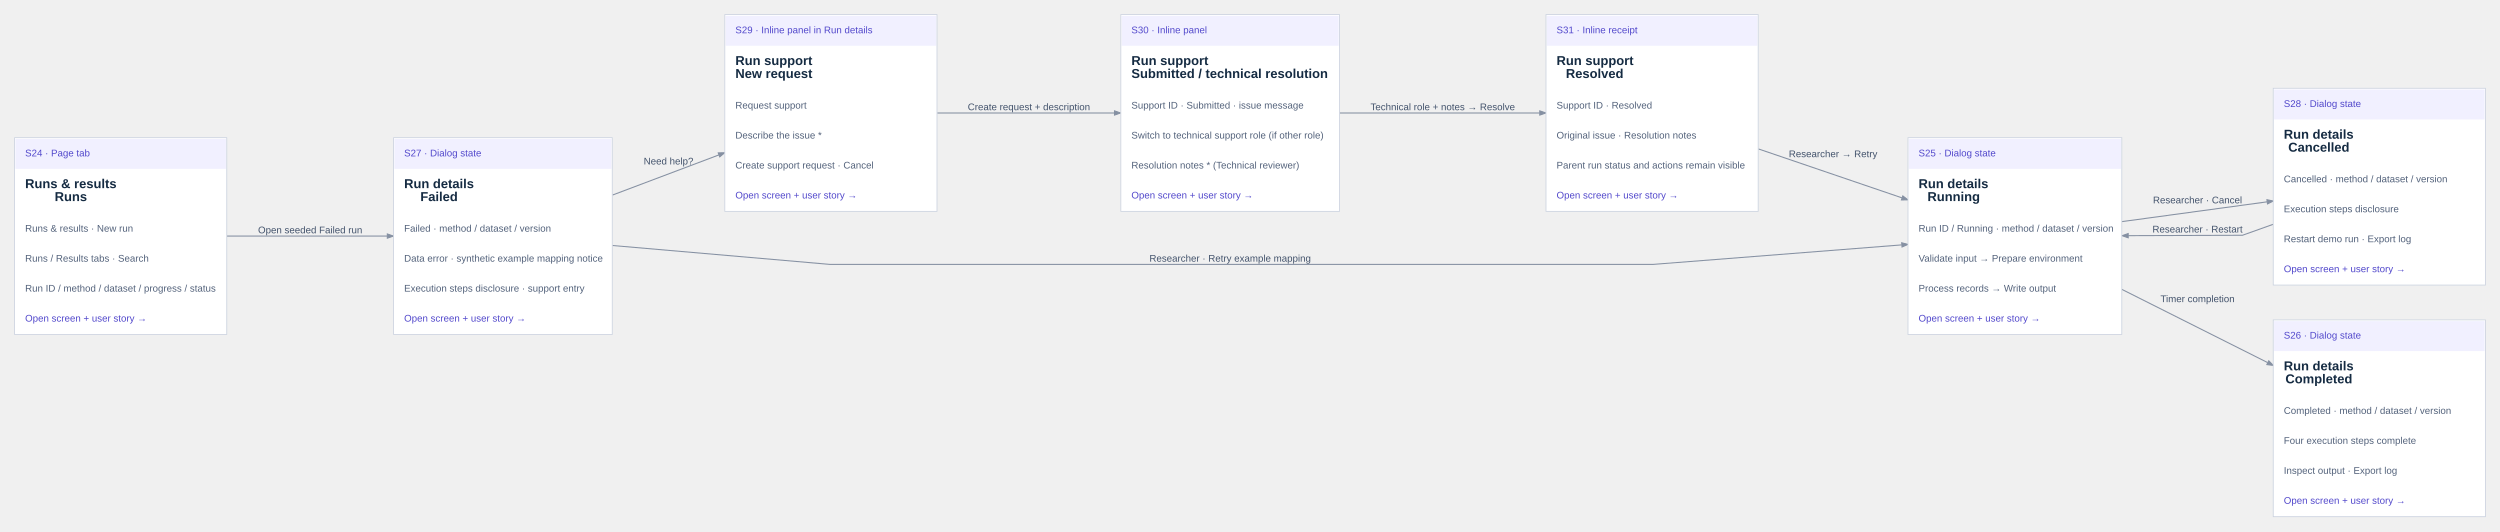
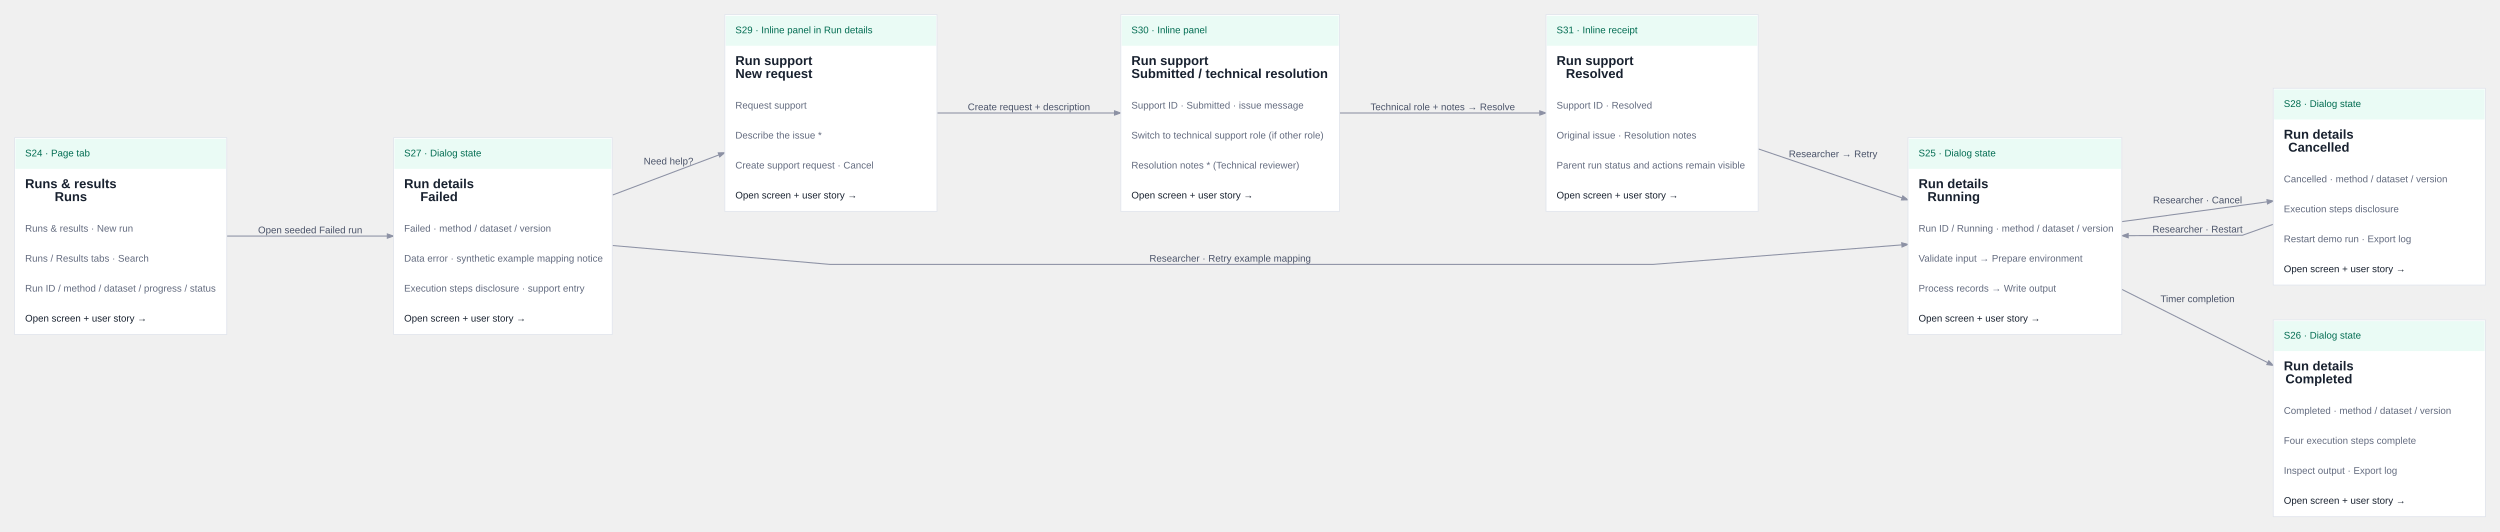
<svg xmlns="http://www.w3.org/2000/svg" xmlns:xlink="http://www.w3.org/1999/xlink" width="3087pt" height="656pt" viewBox="0.00 0.00 3087.00 656.00">
  <g id="graph0" class="graph" transform="scale(1 1) rotate(0) translate(18 638)">
    <g id="edge1" class="edge">
      <g id="a_edge1">
        <a xlink:title="Open seeded Failed run">
-           <path fill="none" stroke="#8590a2" stroke-width="1.3" d="M262.3,-346.5C323.78,-346.5 397.27,-346.5 460.15,-346.5" />
-           <polygon fill="#8590a2" stroke="#8590a2" stroke-width="1.3" points="460.27,-349.13 467.77,-346.5 460.27,-343.88 460.27,-349.13" />
-         </a>
-       </g>
-       <text text-anchor="middle" x="365" y="-349.9" font-family="Arial" font-size="12.00" fill="#42526b">Open seeded Failed run</text>
+           <path fill="none" stroke="#8c91a4" stroke-width="1.3" d="M262.3,-346.5C323.78,-346.5 397.27,-346.5 460.15,-346.5" />
+           <polygon fill="#8c91a4" stroke="#8c91a4" stroke-width="1.3" points="460.27,-349.13 467.77,-346.5 460.27,-343.88 460.27,-349.13" />
+         </a>
+       </g>
+       <text text-anchor="middle" x="365" y="-349.9" font-family="Arial" font-size="12.00" fill="#495268">Open seeded Failed run</text>
    </g>
    <g id="edge3" class="edge">
      <g id="a_edge3">
        <a xlink:title="Need help?">
-           <path fill="none" stroke="#8590a2" stroke-width="1.3" d="M738.19,-397.11C780.49,-413.07 827.25,-430.7 869.76,-446.74" />
-           <polygon fill="#8590a2" stroke="#8590a2" stroke-width="1.3" points="868.87,-449.21 876.81,-449.4 870.72,-444.29 868.87,-449.21" />
-         </a>
-       </g>
-       <text text-anchor="middle" x="807.5" y="-434.9" font-family="Arial" font-size="12.00" fill="#42526b">Need help?</text>
+           <path fill="none" stroke="#8c91a4" stroke-width="1.3" d="M738.19,-397.11C780.49,-413.07 827.25,-430.7 869.76,-446.74" />
+           <polygon fill="#8c91a4" stroke="#8c91a4" stroke-width="1.3" points="868.87,-449.21 876.81,-449.4 870.72,-444.29 868.87,-449.21" />
+         </a>
+       </g>
+       <text text-anchor="middle" x="807.5" y="-434.9" font-family="Arial" font-size="12.00" fill="#495268">Need help?</text>
    </g>
    <g id="edge2" class="edge">
      <g id="a_edge2">
        <a xlink:title="Researcher · Retry example mapping">
-           <path fill="none" stroke="#8590a2" stroke-width="1.3" d="M738.19,-334.85C855.43,-324.66 1007,-311.5 1007,-311.5 1007,-311.5 1007,-311.5 2023,-311.5 2023,-311.5 2199.23,-325.33 2330.13,-335.6" />
-           <polygon fill="#8590a2" stroke="#8590a2" stroke-width="1.3" points="2330.22,-338.24 2337.9,-336.21 2330.63,-333.01 2330.22,-338.24" />
-         </a>
-       </g>
-       <text text-anchor="middle" x="1501" y="-314.9" font-family="Arial" font-size="12.00" fill="#42526b">Researcher · Retry example mapping</text>
+           <path fill="none" stroke="#8c91a4" stroke-width="1.3" d="M738.19,-334.85C855.43,-324.66 1007,-311.5 1007,-311.5 1007,-311.5 1007,-311.5 2023,-311.5 2023,-311.5 2199.23,-325.33 2330.13,-335.6" />
+           <polygon fill="#8c91a4" stroke="#8c91a4" stroke-width="1.3" points="2330.22,-338.24 2337.9,-336.21 2330.63,-333.01 2330.22,-338.24" />
+         </a>
+       </g>
+       <text text-anchor="middle" x="1501" y="-314.9" font-family="Arial" font-size="12.00" fill="#495268">Researcher · Retry example mapping</text>
    </g>
    <g id="edge4" class="edge">
      <g id="a_edge4">
        <a xlink:title="Create request + description">
-           <path fill="none" stroke="#8590a2" stroke-width="1.3" d="M1139.29,-498.5C1206.59,-498.5 1288.82,-498.5 1357.76,-498.5" />
-           <polygon fill="#8590a2" stroke="#8590a2" stroke-width="1.3" points="1358.17,-501.13 1365.67,-498.5 1358.17,-495.88 1358.17,-501.13" />
-         </a>
-       </g>
-       <text text-anchor="middle" x="1252.5" y="-501.9" font-family="Arial" font-size="12.00" fill="#42526b">Create request + description</text>
+           <path fill="none" stroke="#8c91a4" stroke-width="1.3" d="M1139.29,-498.5C1206.59,-498.5 1288.82,-498.5 1357.76,-498.5" />
+           <polygon fill="#8c91a4" stroke="#8c91a4" stroke-width="1.3" points="1358.17,-501.13 1365.67,-498.5 1358.17,-495.88 1358.17,-501.13" />
+         </a>
+       </g>
+       <text text-anchor="middle" x="1252.5" y="-501.9" font-family="Arial" font-size="12.00" fill="#495268">Create request + description</text>
    </g>
    <g id="edge5" class="edge">
      <g id="a_edge5">
        <a xlink:title="Technical role + notes → Resolve">
-           <path fill="none" stroke="#8590a2" stroke-width="1.3" d="M1636.33,-498.5C1712.12,-498.5 1806.64,-498.5 1883.01,-498.5" />
-           <polygon fill="#8590a2" stroke="#8590a2" stroke-width="1.3" points="1883.32,-501.13 1890.82,-498.5 1883.32,-495.88 1883.32,-501.13" />
-         </a>
-       </g>
-       <text text-anchor="middle" x="1763.5" y="-501.9" font-family="Arial" font-size="12.00" fill="#42526b">Technical role + notes → Resolve</text>
+           <path fill="none" stroke="#8c91a4" stroke-width="1.3" d="M1636.33,-498.5C1712.12,-498.5 1806.64,-498.5 1883.01,-498.5" />
+           <polygon fill="#8c91a4" stroke="#8c91a4" stroke-width="1.3" points="1883.32,-501.13 1890.82,-498.5 1883.32,-495.88 1883.32,-501.13" />
+         </a>
+       </g>
+       <text text-anchor="middle" x="1763.5" y="-501.9" font-family="Arial" font-size="12.00" fill="#495268">Technical role + notes → Resolve</text>
    </g>
    <g id="edge6" class="edge">
      <g id="a_edge6">
        <a xlink:title="Researcher → Retry">
-           <path fill="none" stroke="#8590a2" stroke-width="1.3" d="M2153.2,-454.13C2208.93,-435.14 2274.06,-412.94 2330.65,-393.65" />
-           <polygon fill="#8590a2" stroke="#8590a2" stroke-width="1.3" points="2331.61,-396.1 2337.87,-391.19 2329.92,-391.13 2331.61,-396.1" />
-         </a>
-       </g>
-       <text text-anchor="middle" x="2245.5" y="-443.9" font-family="Arial" font-size="12.00" fill="#42526b">Researcher → Retry</text>
+           <path fill="none" stroke="#8c91a4" stroke-width="1.3" d="M2153.2,-454.13C2208.93,-435.14 2274.06,-412.94 2330.65,-393.65" />
+           <polygon fill="#8c91a4" stroke="#8c91a4" stroke-width="1.3" points="2331.61,-396.1 2337.87,-391.19 2329.92,-391.13 2331.61,-396.1" />
+         </a>
+       </g>
+       <text text-anchor="middle" x="2245.5" y="-443.9" font-family="Arial" font-size="12.00" fill="#495268">Researcher → Retry</text>
    </g>
    <g id="edge7" class="edge">
      <g id="a_edge7">
        <a xlink:title="Researcher · Cancel">
-           <path fill="none" stroke="#8590a2" stroke-width="1.3" d="M2602.09,-364.35C2658.43,-372.02 2724.31,-380.99 2781.36,-388.76" />
-           <polygon fill="#8590a2" stroke="#8590a2" stroke-width="1.3" points="2781.21,-391.39 2788.99,-389.8 2781.92,-386.19 2781.21,-391.39" />
-         </a>
-       </g>
-       <text text-anchor="middle" x="2695.5" y="-386.9" font-family="Arial" font-size="12.00" fill="#42526b">Researcher · Cancel</text>
+           <path fill="none" stroke="#8c91a4" stroke-width="1.3" d="M2602.09,-364.35C2658.43,-372.02 2724.31,-380.99 2781.36,-388.76" />
+           <polygon fill="#8c91a4" stroke="#8c91a4" stroke-width="1.3" points="2781.21,-391.39 2788.99,-389.8 2781.92,-386.19 2781.21,-391.39" />
+         </a>
+       </g>
+       <text text-anchor="middle" x="2695.5" y="-386.9" font-family="Arial" font-size="12.00" fill="#495268">Researcher · Cancel</text>
    </g>
    <g id="edge9" class="edge">
      <g id="a_edge9">
        <a xlink:title="Timer completion">
-           <path fill="none" stroke="#8590a2" stroke-width="1.3" d="M2602.09,-280.66C2658.66,-252.25 2724.85,-219.01 2782.06,-190.27" />
-           <polygon fill="#8590a2" stroke="#8590a2" stroke-width="1.3" points="2783.47,-192.5 2788.99,-186.79 2781.11,-187.81 2783.47,-192.5" />
-         </a>
-       </g>
-       <text text-anchor="middle" x="2695.5" y="-264.9" font-family="Arial" font-size="12.00" fill="#42526b">Timer completion</text>
+           <path fill="none" stroke="#8c91a4" stroke-width="1.3" d="M2602.09,-280.66C2658.66,-252.25 2724.85,-219.01 2782.06,-190.27" />
+           <polygon fill="#8c91a4" stroke="#8c91a4" stroke-width="1.3" points="2783.47,-192.5 2788.99,-186.79 2781.11,-187.81 2783.47,-192.5" />
+         </a>
+       </g>
+       <text text-anchor="middle" x="2695.5" y="-264.9" font-family="Arial" font-size="12.00" fill="#495268">Timer completion</text>
    </g>
    <g id="edge8" class="edge">
      <g id="a_edge8">
        <a xlink:title="Researcher · Restart">
-           <path fill="none" stroke="#8590a2" stroke-width="1.3" d="M2788.7,-360.97C2766.8,-353.14 2751,-347.5 2751,-347.5 2751,-347.5 2680.38,-347.25 2610.07,-347" />
-           <polygon fill="#8590a2" stroke="#8590a2" stroke-width="1.3" points="2609.9,-344.37 2602.39,-346.97 2609.88,-349.62 2609.9,-344.37" />
-         </a>
-       </g>
-       <text text-anchor="middle" x="2695.5" y="-350.9" font-family="Arial" font-size="12.00" fill="#42526b">Researcher · Restart</text>
+           <path fill="none" stroke="#8c91a4" stroke-width="1.3" d="M2788.7,-360.97C2766.8,-353.14 2751,-347.5 2751,-347.5 2751,-347.5 2680.38,-347.25 2610.07,-347" />
+           <polygon fill="#8c91a4" stroke="#8c91a4" stroke-width="1.3" points="2609.9,-344.37 2602.39,-346.97 2609.88,-349.62 2609.9,-344.37" />
+         </a>
+       </g>
+       <text text-anchor="middle" x="2695.5" y="-350.9" font-family="Arial" font-size="12.00" fill="#495268">Researcher · Restart</text>
    </g>
    <g id="node-S24" class="node">
      <g id="a_node-S24">
        <a xlink:href="#screen=S24&amp;journey=F08" xlink:title="Runs &amp; results · Runs">
          <polygon fill="white" stroke="transparent" points="0,-225 0,-468 262,-468 262,-225 0,-225" />
-           <polygon fill="#f1f0ff" stroke="transparent" points="1,-429.5 1,-466.5 261,-466.5 261,-429.5 1,-429.5" />
-           <text text-anchor="start" x="13" y="-444.9" font-family="Arial" font-size="12.00" fill="#5147cb">S24 · Page tab</text>
-           <text text-anchor="start" x="13" y="-405.7" font-family="Arial" font-weight="bold" font-size="16.00" fill="#152b42">Runs &amp; results</text>
-           <text text-anchor="start" x="49.5" y="-389.7" font-family="Arial" font-weight="bold" font-size="16.00" fill="#152b42">Runs</text>
-           <text text-anchor="start" x="13" y="-351.9" font-family="Arial" font-size="12.00" fill="#52617a">Runs &amp; results · New run</text>
-           <text text-anchor="start" x="13" y="-314.9" font-family="Arial" font-size="12.00" fill="#52617a">Runs / Results tabs · Search</text>
-           <text text-anchor="start" x="13" y="-277.9" font-family="Arial" font-size="12.00" fill="#52617a">Run ID / method / dataset / progress / status</text>
-           <text text-anchor="start" x="13" y="-240.9" font-family="Arial" font-size="12.00" fill="#5147cb">Open screen + user story →</text>
-           <polygon fill="none" stroke="#cbd2df" points="0,-225 0,-468 262,-468 262,-225 0,-225" />
+           <polygon fill="#eafbf5" stroke="transparent" points="1,-429.5 1,-466.5 261,-466.5 261,-429.5 1,-429.5" />
+           <text text-anchor="start" x="13" y="-444.9" font-family="Arial" font-size="12.00" fill="#006b50">S24 · Page tab</text>
+           <text text-anchor="start" x="13" y="-405.7" font-family="Arial" font-weight="bold" font-size="16.00" fill="#18212f">Runs &amp; results</text>
+           <text text-anchor="start" x="49.5" y="-389.7" font-family="Arial" font-weight="bold" font-size="16.00" fill="#18212f">Runs</text>
+           <text text-anchor="start" x="13" y="-351.9" font-family="Arial" font-size="12.00" fill="#626a7e">Runs &amp; results · New run</text>
+           <text text-anchor="start" x="13" y="-314.9" font-family="Arial" font-size="12.00" fill="#626a7e">Runs / Results tabs · Search</text>
+           <text text-anchor="start" x="13" y="-277.9" font-family="Arial" font-size="12.00" fill="#626a7e">Run ID / method / dataset / progress / status</text>
+           <text text-anchor="start" x="13" y="-240.9" font-family="Arial" font-size="12.00" fill="#18212f">Open screen + user story →</text>
+           <polygon fill="none" stroke="#e0e4ec" points="0,-225 0,-468 262,-468 262,-225 0,-225" />
        </a>
      </g>
    </g>
    <g id="node-S27" class="node">
      <g id="a_node-S27">
        <a xlink:href="#screen=S27&amp;journey=F08" xlink:title="Run details · Failed">
          <polygon fill="white" stroke="transparent" points="468,-225 468,-468 738,-468 738,-225 468,-225" />
-           <polygon fill="#f1f0ff" stroke="transparent" points="469,-429.5 469,-466.5 737,-466.5 737,-429.5 469,-429.5" />
-           <text text-anchor="start" x="481" y="-444.9" font-family="Arial" font-size="12.00" fill="#5147cb">S27 · Dialog state</text>
-           <text text-anchor="start" x="481" y="-405.7" font-family="Arial" font-weight="bold" font-size="16.00" fill="#152b42">Run details</text>
-           <text text-anchor="start" x="501" y="-389.7" font-family="Arial" font-weight="bold" font-size="16.00" fill="#152b42">Failed</text>
-           <text text-anchor="start" x="481" y="-351.9" font-family="Arial" font-size="12.00" fill="#52617a">Failed · method / dataset / version</text>
-           <text text-anchor="start" x="481" y="-314.9" font-family="Arial" font-size="12.00" fill="#52617a">Data error · synthetic example mapping notice</text>
-           <text text-anchor="start" x="481" y="-277.9" font-family="Arial" font-size="12.00" fill="#52617a">Execution steps disclosure · support entry</text>
-           <text text-anchor="start" x="481" y="-240.9" font-family="Arial" font-size="12.00" fill="#5147cb">Open screen + user story →</text>
-           <polygon fill="none" stroke="#cbd2df" points="468,-225 468,-468 738,-468 738,-225 468,-225" />
+           <polygon fill="#eafbf5" stroke="transparent" points="469,-429.5 469,-466.5 737,-466.5 737,-429.5 469,-429.5" />
+           <text text-anchor="start" x="481" y="-444.9" font-family="Arial" font-size="12.00" fill="#006b50">S27 · Dialog state</text>
+           <text text-anchor="start" x="481" y="-405.7" font-family="Arial" font-weight="bold" font-size="16.00" fill="#18212f">Run details</text>
+           <text text-anchor="start" x="501" y="-389.7" font-family="Arial" font-weight="bold" font-size="16.00" fill="#18212f">Failed</text>
+           <text text-anchor="start" x="481" y="-351.9" font-family="Arial" font-size="12.00" fill="#626a7e">Failed · method / dataset / version</text>
+           <text text-anchor="start" x="481" y="-314.9" font-family="Arial" font-size="12.00" fill="#626a7e">Data error · synthetic example mapping notice</text>
+           <text text-anchor="start" x="481" y="-277.9" font-family="Arial" font-size="12.00" fill="#626a7e">Execution steps disclosure · support entry</text>
+           <text text-anchor="start" x="481" y="-240.9" font-family="Arial" font-size="12.00" fill="#18212f">Open screen + user story →</text>
+           <polygon fill="none" stroke="#e0e4ec" points="468,-225 468,-468 738,-468 738,-225 468,-225" />
        </a>
      </g>
    </g>
    <g id="node-S29" class="node">
      <g id="a_node-S29">
        <a xlink:href="#screen=S29&amp;journey=F08" xlink:title="Run support · New request">
          <polygon fill="white" stroke="transparent" points="877,-377 877,-620 1139,-620 1139,-377 877,-377" />
-           <polygon fill="#f1f0ff" stroke="transparent" points="878,-581.5 878,-618.5 1138,-618.5 1138,-581.5 878,-581.5" />
-           <text text-anchor="start" x="890" y="-596.9" font-family="Arial" font-size="12.00" fill="#5147cb">S29 · Inline panel in Run details</text>
-           <text text-anchor="start" x="890" y="-557.7" font-family="Arial" font-weight="bold" font-size="16.00" fill="#152b42">Run support</text>
-           <text text-anchor="start" x="890" y="-541.7" font-family="Arial" font-weight="bold" font-size="16.00" fill="#152b42">New request</text>
-           <text text-anchor="start" x="890" y="-503.9" font-family="Arial" font-size="12.00" fill="#52617a">Request support</text>
-           <text text-anchor="start" x="890" y="-466.9" font-family="Arial" font-size="12.00" fill="#52617a">Describe the issue *</text>
-           <text text-anchor="start" x="890" y="-429.9" font-family="Arial" font-size="12.00" fill="#52617a">Create support request · Cancel</text>
-           <text text-anchor="start" x="890" y="-392.9" font-family="Arial" font-size="12.00" fill="#5147cb">Open screen + user story →</text>
-           <polygon fill="none" stroke="#cbd2df" points="877,-377 877,-620 1139,-620 1139,-377 877,-377" />
+           <polygon fill="#eafbf5" stroke="transparent" points="878,-581.5 878,-618.5 1138,-618.5 1138,-581.5 878,-581.5" />
+           <text text-anchor="start" x="890" y="-596.9" font-family="Arial" font-size="12.00" fill="#006b50">S29 · Inline panel in Run details</text>
+           <text text-anchor="start" x="890" y="-557.7" font-family="Arial" font-weight="bold" font-size="16.00" fill="#18212f">Run support</text>
+           <text text-anchor="start" x="890" y="-541.7" font-family="Arial" font-weight="bold" font-size="16.00" fill="#18212f">New request</text>
+           <text text-anchor="start" x="890" y="-503.9" font-family="Arial" font-size="12.00" fill="#626a7e">Request support</text>
+           <text text-anchor="start" x="890" y="-466.9" font-family="Arial" font-size="12.00" fill="#626a7e">Describe the issue *</text>
+           <text text-anchor="start" x="890" y="-429.9" font-family="Arial" font-size="12.00" fill="#626a7e">Create support request · Cancel</text>
+           <text text-anchor="start" x="890" y="-392.9" font-family="Arial" font-size="12.00" fill="#18212f">Open screen + user story →</text>
+           <polygon fill="none" stroke="#e0e4ec" points="877,-377 877,-620 1139,-620 1139,-377 877,-377" />
        </a>
      </g>
    </g>
    <g id="node-S30" class="node">
      <g id="a_node-S30">
        <a xlink:href="#screen=S30&amp;journey=F08" xlink:title="Run support · Submitted / technical resolution">
          <polygon fill="white" stroke="transparent" points="1366,-377 1366,-620 1636,-620 1636,-377 1366,-377" />
-           <polygon fill="#f1f0ff" stroke="transparent" points="1367,-581.5 1367,-618.5 1635,-618.5 1635,-581.5 1367,-581.5" />
-           <text text-anchor="start" x="1379" y="-596.9" font-family="Arial" font-size="12.00" fill="#5147cb">S30 · Inline panel</text>
-           <text text-anchor="start" x="1379" y="-557.7" font-family="Arial" font-weight="bold" font-size="16.00" fill="#152b42">Run support</text>
-           <text text-anchor="start" x="1379" y="-541.7" font-family="Arial" font-weight="bold" font-size="16.00" fill="#152b42">Submitted / technical resolution</text>
-           <text text-anchor="start" x="1379" y="-503.9" font-family="Arial" font-size="12.00" fill="#52617a">Support ID · Submitted · issue message</text>
-           <text text-anchor="start" x="1379" y="-466.9" font-family="Arial" font-size="12.00" fill="#52617a">Switch to technical support role (if other role)</text>
-           <text text-anchor="start" x="1379" y="-429.9" font-family="Arial" font-size="12.00" fill="#52617a">Resolution notes * (Technical reviewer)</text>
-           <text text-anchor="start" x="1379" y="-392.9" font-family="Arial" font-size="12.00" fill="#5147cb">Open screen + user story →</text>
-           <polygon fill="none" stroke="#cbd2df" points="1366,-377 1366,-620 1636,-620 1636,-377 1366,-377" />
+           <polygon fill="#eafbf5" stroke="transparent" points="1367,-581.5 1367,-618.5 1635,-618.5 1635,-581.5 1367,-581.5" />
+           <text text-anchor="start" x="1379" y="-596.9" font-family="Arial" font-size="12.00" fill="#006b50">S30 · Inline panel</text>
+           <text text-anchor="start" x="1379" y="-557.7" font-family="Arial" font-weight="bold" font-size="16.00" fill="#18212f">Run support</text>
+           <text text-anchor="start" x="1379" y="-541.7" font-family="Arial" font-weight="bold" font-size="16.00" fill="#18212f">Submitted / technical resolution</text>
+           <text text-anchor="start" x="1379" y="-503.9" font-family="Arial" font-size="12.00" fill="#626a7e">Support ID · Submitted · issue message</text>
+           <text text-anchor="start" x="1379" y="-466.9" font-family="Arial" font-size="12.00" fill="#626a7e">Switch to technical support role (if other role)</text>
+           <text text-anchor="start" x="1379" y="-429.9" font-family="Arial" font-size="12.00" fill="#626a7e">Resolution notes * (Technical reviewer)</text>
+           <text text-anchor="start" x="1379" y="-392.9" font-family="Arial" font-size="12.00" fill="#18212f">Open screen + user story →</text>
+           <polygon fill="none" stroke="#e0e4ec" points="1366,-377 1366,-620 1636,-620 1636,-377 1366,-377" />
        </a>
      </g>
    </g>
    <g id="node-S31" class="node">
      <g id="a_node-S31">
        <a xlink:href="#screen=S31&amp;journey=F08" xlink:title="Run support · Resolved">
          <polygon fill="white" stroke="transparent" points="1891,-377 1891,-620 2153,-620 2153,-377 1891,-377" />
-           <polygon fill="#f1f0ff" stroke="transparent" points="1892,-581.5 1892,-618.5 2152,-618.5 2152,-581.5 1892,-581.5" />
-           <text text-anchor="start" x="1904" y="-596.9" font-family="Arial" font-size="12.00" fill="#5147cb">S31 · Inline receipt</text>
-           <text text-anchor="start" x="1904" y="-557.7" font-family="Arial" font-weight="bold" font-size="16.00" fill="#152b42">Run support</text>
-           <text text-anchor="start" x="1915.5" y="-541.7" font-family="Arial" font-weight="bold" font-size="16.00" fill="#152b42">Resolved</text>
-           <text text-anchor="start" x="1904" y="-503.9" font-family="Arial" font-size="12.00" fill="#52617a">Support ID · Resolved</text>
-           <text text-anchor="start" x="1904" y="-466.9" font-family="Arial" font-size="12.00" fill="#52617a">Original issue · Resolution notes</text>
-           <text text-anchor="start" x="1904" y="-429.9" font-family="Arial" font-size="12.00" fill="#52617a">Parent run status and actions remain visible</text>
-           <text text-anchor="start" x="1904" y="-392.9" font-family="Arial" font-size="12.00" fill="#5147cb">Open screen + user story →</text>
-           <polygon fill="none" stroke="#cbd2df" points="1891,-377 1891,-620 2153,-620 2153,-377 1891,-377" />
+           <polygon fill="#eafbf5" stroke="transparent" points="1892,-581.5 1892,-618.5 2152,-618.5 2152,-581.5 1892,-581.5" />
+           <text text-anchor="start" x="1904" y="-596.9" font-family="Arial" font-size="12.00" fill="#006b50">S31 · Inline receipt</text>
+           <text text-anchor="start" x="1904" y="-557.7" font-family="Arial" font-weight="bold" font-size="16.00" fill="#18212f">Run support</text>
+           <text text-anchor="start" x="1915.5" y="-541.7" font-family="Arial" font-weight="bold" font-size="16.00" fill="#18212f">Resolved</text>
+           <text text-anchor="start" x="1904" y="-503.9" font-family="Arial" font-size="12.00" fill="#626a7e">Support ID · Resolved</text>
+           <text text-anchor="start" x="1904" y="-466.9" font-family="Arial" font-size="12.00" fill="#626a7e">Original issue · Resolution notes</text>
+           <text text-anchor="start" x="1904" y="-429.9" font-family="Arial" font-size="12.00" fill="#626a7e">Parent run status and actions remain visible</text>
+           <text text-anchor="start" x="1904" y="-392.9" font-family="Arial" font-size="12.00" fill="#18212f">Open screen + user story →</text>
+           <polygon fill="none" stroke="#e0e4ec" points="1891,-377 1891,-620 2153,-620 2153,-377 1891,-377" />
        </a>
      </g>
    </g>
    <g id="node-S25" class="node">
      <g id="a_node-S25">
        <a xlink:href="#screen=S25&amp;journey=F08" xlink:title="Run details · Running">
          <polygon fill="white" stroke="transparent" points="2338,-225 2338,-468 2602,-468 2602,-225 2338,-225" />
-           <polygon fill="#f1f0ff" stroke="transparent" points="2339,-429.5 2339,-466.5 2601,-466.5 2601,-429.5 2339,-429.5" />
-           <text text-anchor="start" x="2351" y="-444.9" font-family="Arial" font-size="12.00" fill="#5147cb">S25 · Dialog state</text>
-           <text text-anchor="start" x="2351" y="-405.7" font-family="Arial" font-weight="bold" font-size="16.00" fill="#152b42">Run details</text>
-           <text text-anchor="start" x="2362" y="-389.7" font-family="Arial" font-weight="bold" font-size="16.00" fill="#152b42">Running</text>
-           <text text-anchor="start" x="2351" y="-351.9" font-family="Arial" font-size="12.00" fill="#52617a">Run ID / Running · method / dataset / version</text>
-           <text text-anchor="start" x="2351" y="-314.9" font-family="Arial" font-size="12.00" fill="#52617a">Validate input → Prepare environment</text>
-           <text text-anchor="start" x="2351" y="-277.9" font-family="Arial" font-size="12.00" fill="#52617a">Process records → Write output</text>
-           <text text-anchor="start" x="2351" y="-240.9" font-family="Arial" font-size="12.00" fill="#5147cb">Open screen + user story →</text>
-           <polygon fill="none" stroke="#cbd2df" points="2338,-225 2338,-468 2602,-468 2602,-225 2338,-225" />
+           <polygon fill="#eafbf5" stroke="transparent" points="2339,-429.5 2339,-466.5 2601,-466.5 2601,-429.5 2339,-429.5" />
+           <text text-anchor="start" x="2351" y="-444.9" font-family="Arial" font-size="12.00" fill="#006b50">S25 · Dialog state</text>
+           <text text-anchor="start" x="2351" y="-405.7" font-family="Arial" font-weight="bold" font-size="16.00" fill="#18212f">Run details</text>
+           <text text-anchor="start" x="2362" y="-389.7" font-family="Arial" font-weight="bold" font-size="16.00" fill="#18212f">Running</text>
+           <text text-anchor="start" x="2351" y="-351.9" font-family="Arial" font-size="12.00" fill="#626a7e">Run ID / Running · method / dataset / version</text>
+           <text text-anchor="start" x="2351" y="-314.9" font-family="Arial" font-size="12.00" fill="#626a7e">Validate input → Prepare environment</text>
+           <text text-anchor="start" x="2351" y="-277.9" font-family="Arial" font-size="12.00" fill="#626a7e">Process records → Write output</text>
+           <text text-anchor="start" x="2351" y="-240.9" font-family="Arial" font-size="12.00" fill="#18212f">Open screen + user story →</text>
+           <polygon fill="none" stroke="#e0e4ec" points="2338,-225 2338,-468 2602,-468 2602,-225 2338,-225" />
        </a>
      </g>
    </g>
    <g id="node-S28" class="node">
      <g id="a_node-S28">
        <a xlink:href="#screen=S28&amp;journey=F08" xlink:title="Run details · Cancelled">
          <polygon fill="white" stroke="transparent" points="2789,-286 2789,-529 3051,-529 3051,-286 2789,-286" />
-           <polygon fill="#f1f0ff" stroke="transparent" points="2790,-490.5 2790,-527.5 3050,-527.5 3050,-490.5 2790,-490.5" />
-           <text text-anchor="start" x="2802" y="-505.9" font-family="Arial" font-size="12.00" fill="#5147cb">S28 · Dialog state</text>
-           <text text-anchor="start" x="2802" y="-466.7" font-family="Arial" font-weight="bold" font-size="16.00" fill="#152b42">Run details</text>
-           <text text-anchor="start" x="2807.5" y="-450.7" font-family="Arial" font-weight="bold" font-size="16.00" fill="#152b42">Cancelled</text>
-           <text text-anchor="start" x="2802" y="-412.9" font-family="Arial" font-size="12.00" fill="#52617a">Cancelled · method / dataset / version</text>
-           <text text-anchor="start" x="2802" y="-375.9" font-family="Arial" font-size="12.00" fill="#52617a">Execution steps disclosure</text>
-           <text text-anchor="start" x="2802" y="-338.9" font-family="Arial" font-size="12.00" fill="#52617a">Restart demo run · Export log</text>
-           <text text-anchor="start" x="2802" y="-301.9" font-family="Arial" font-size="12.00" fill="#5147cb">Open screen + user story →</text>
-           <polygon fill="none" stroke="#cbd2df" points="2789,-286 2789,-529 3051,-529 3051,-286 2789,-286" />
+           <polygon fill="#eafbf5" stroke="transparent" points="2790,-490.5 2790,-527.5 3050,-527.5 3050,-490.5 2790,-490.5" />
+           <text text-anchor="start" x="2802" y="-505.9" font-family="Arial" font-size="12.00" fill="#006b50">S28 · Dialog state</text>
+           <text text-anchor="start" x="2802" y="-466.7" font-family="Arial" font-weight="bold" font-size="16.00" fill="#18212f">Run details</text>
+           <text text-anchor="start" x="2807.5" y="-450.7" font-family="Arial" font-weight="bold" font-size="16.00" fill="#18212f">Cancelled</text>
+           <text text-anchor="start" x="2802" y="-412.9" font-family="Arial" font-size="12.00" fill="#626a7e">Cancelled · method / dataset / version</text>
+           <text text-anchor="start" x="2802" y="-375.9" font-family="Arial" font-size="12.00" fill="#626a7e">Execution steps disclosure</text>
+           <text text-anchor="start" x="2802" y="-338.9" font-family="Arial" font-size="12.00" fill="#626a7e">Restart demo run · Export log</text>
+           <text text-anchor="start" x="2802" y="-301.9" font-family="Arial" font-size="12.00" fill="#18212f">Open screen + user story →</text>
+           <polygon fill="none" stroke="#e0e4ec" points="2789,-286 2789,-529 3051,-529 3051,-286 2789,-286" />
        </a>
      </g>
    </g>
    <g id="node-S26" class="node">
      <g id="a_node-S26">
        <a xlink:href="#screen=S26&amp;journey=F08" xlink:title="Run details · Completed">
          <polygon fill="white" stroke="transparent" points="2789,0 2789,-243 3051,-243 3051,0 2789,0" />
-           <polygon fill="#f1f0ff" stroke="transparent" points="2790,-204.5 2790,-241.5 3050,-241.5 3050,-204.5 2790,-204.5" />
-           <text text-anchor="start" x="2802" y="-219.9" font-family="Arial" font-size="12.00" fill="#5147cb">S26 · Dialog state</text>
-           <text text-anchor="start" x="2802" y="-180.7" font-family="Arial" font-weight="bold" font-size="16.00" fill="#152b42">Run details</text>
-           <text text-anchor="start" x="2804" y="-164.7" font-family="Arial" font-weight="bold" font-size="16.00" fill="#152b42">Completed</text>
-           <text text-anchor="start" x="2802" y="-126.9" font-family="Arial" font-size="12.00" fill="#52617a">Completed · method / dataset / version</text>
-           <text text-anchor="start" x="2802" y="-89.9" font-family="Arial" font-size="12.00" fill="#52617a">Four execution steps complete</text>
-           <text text-anchor="start" x="2802" y="-52.9" font-family="Arial" font-size="12.00" fill="#52617a">Inspect output · Export log</text>
-           <text text-anchor="start" x="2802" y="-15.9" font-family="Arial" font-size="12.00" fill="#5147cb">Open screen + user story →</text>
-           <polygon fill="none" stroke="#cbd2df" points="2789,0 2789,-243 3051,-243 3051,0 2789,0" />
+           <polygon fill="#eafbf5" stroke="transparent" points="2790,-204.5 2790,-241.5 3050,-241.5 3050,-204.5 2790,-204.5" />
+           <text text-anchor="start" x="2802" y="-219.9" font-family="Arial" font-size="12.00" fill="#006b50">S26 · Dialog state</text>
+           <text text-anchor="start" x="2802" y="-180.7" font-family="Arial" font-weight="bold" font-size="16.00" fill="#18212f">Run details</text>
+           <text text-anchor="start" x="2804" y="-164.7" font-family="Arial" font-weight="bold" font-size="16.00" fill="#18212f">Completed</text>
+           <text text-anchor="start" x="2802" y="-126.9" font-family="Arial" font-size="12.00" fill="#626a7e">Completed · method / dataset / version</text>
+           <text text-anchor="start" x="2802" y="-89.9" font-family="Arial" font-size="12.00" fill="#626a7e">Four execution steps complete</text>
+           <text text-anchor="start" x="2802" y="-52.9" font-family="Arial" font-size="12.00" fill="#626a7e">Inspect output · Export log</text>
+           <text text-anchor="start" x="2802" y="-15.9" font-family="Arial" font-size="12.00" fill="#18212f">Open screen + user story →</text>
+           <polygon fill="none" stroke="#e0e4ec" points="2789,0 2789,-243 3051,-243 3051,0 2789,0" />
        </a>
      </g>
    </g>
  </g>
</svg>
